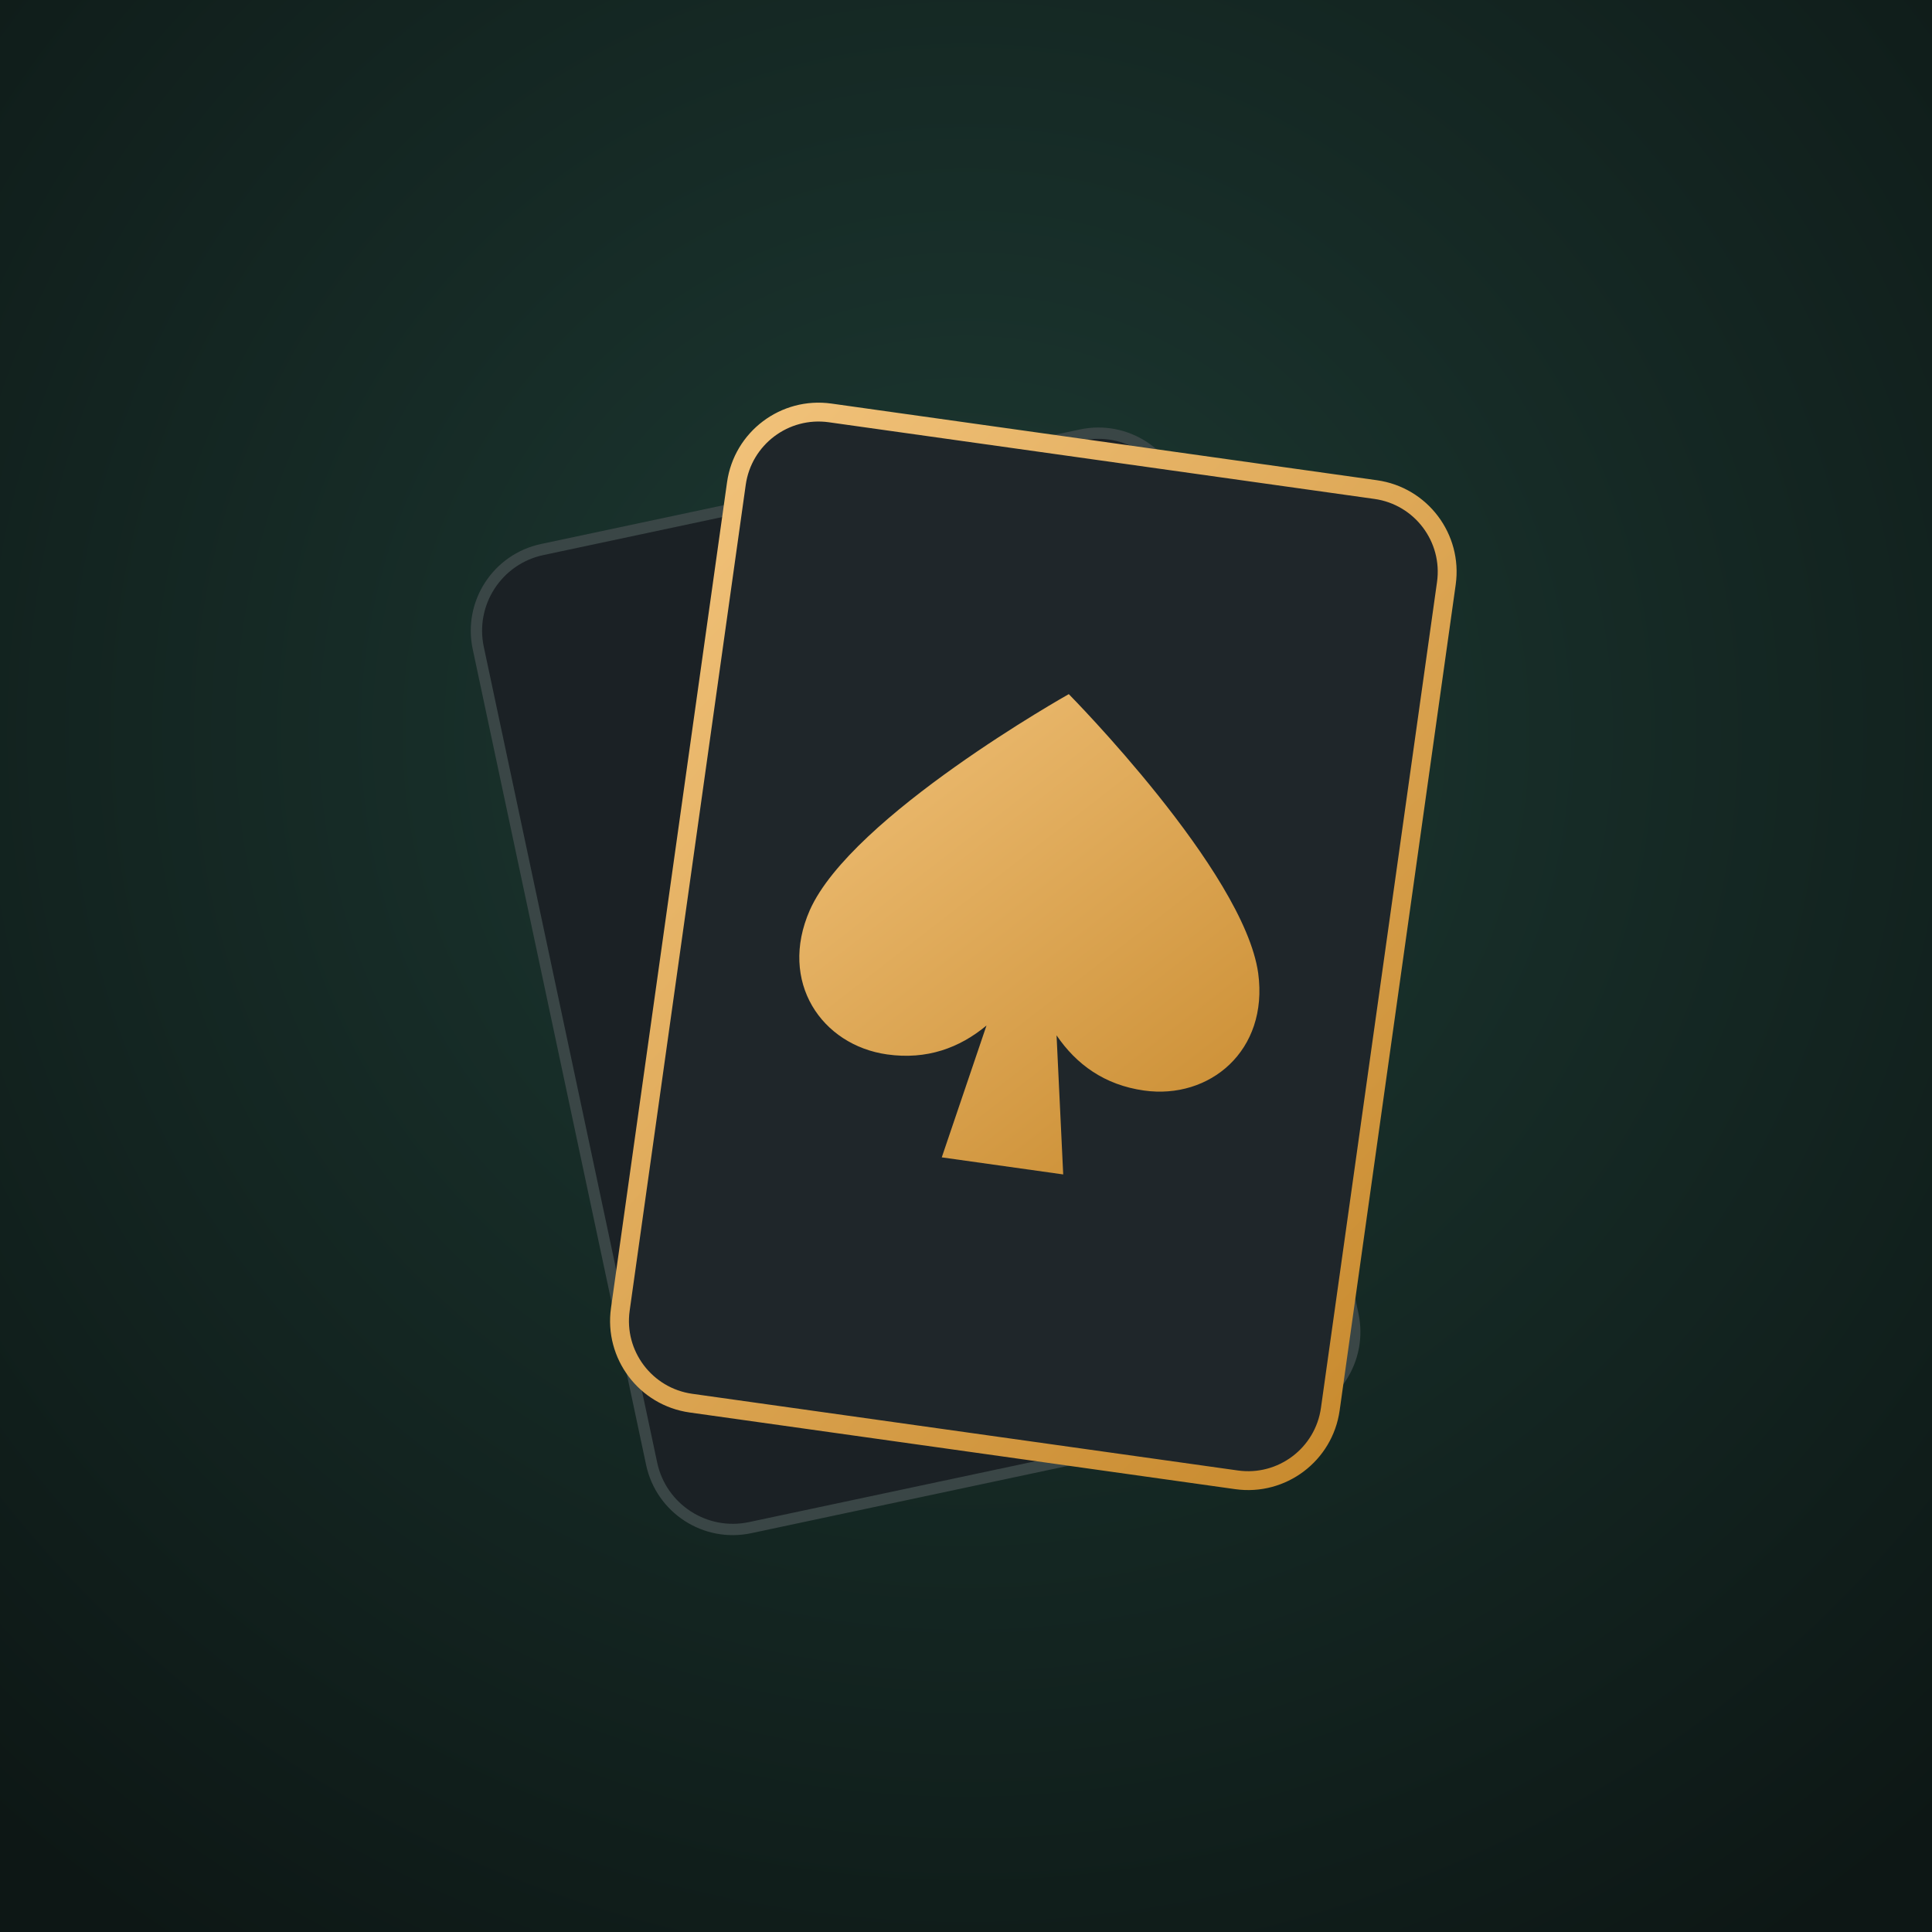
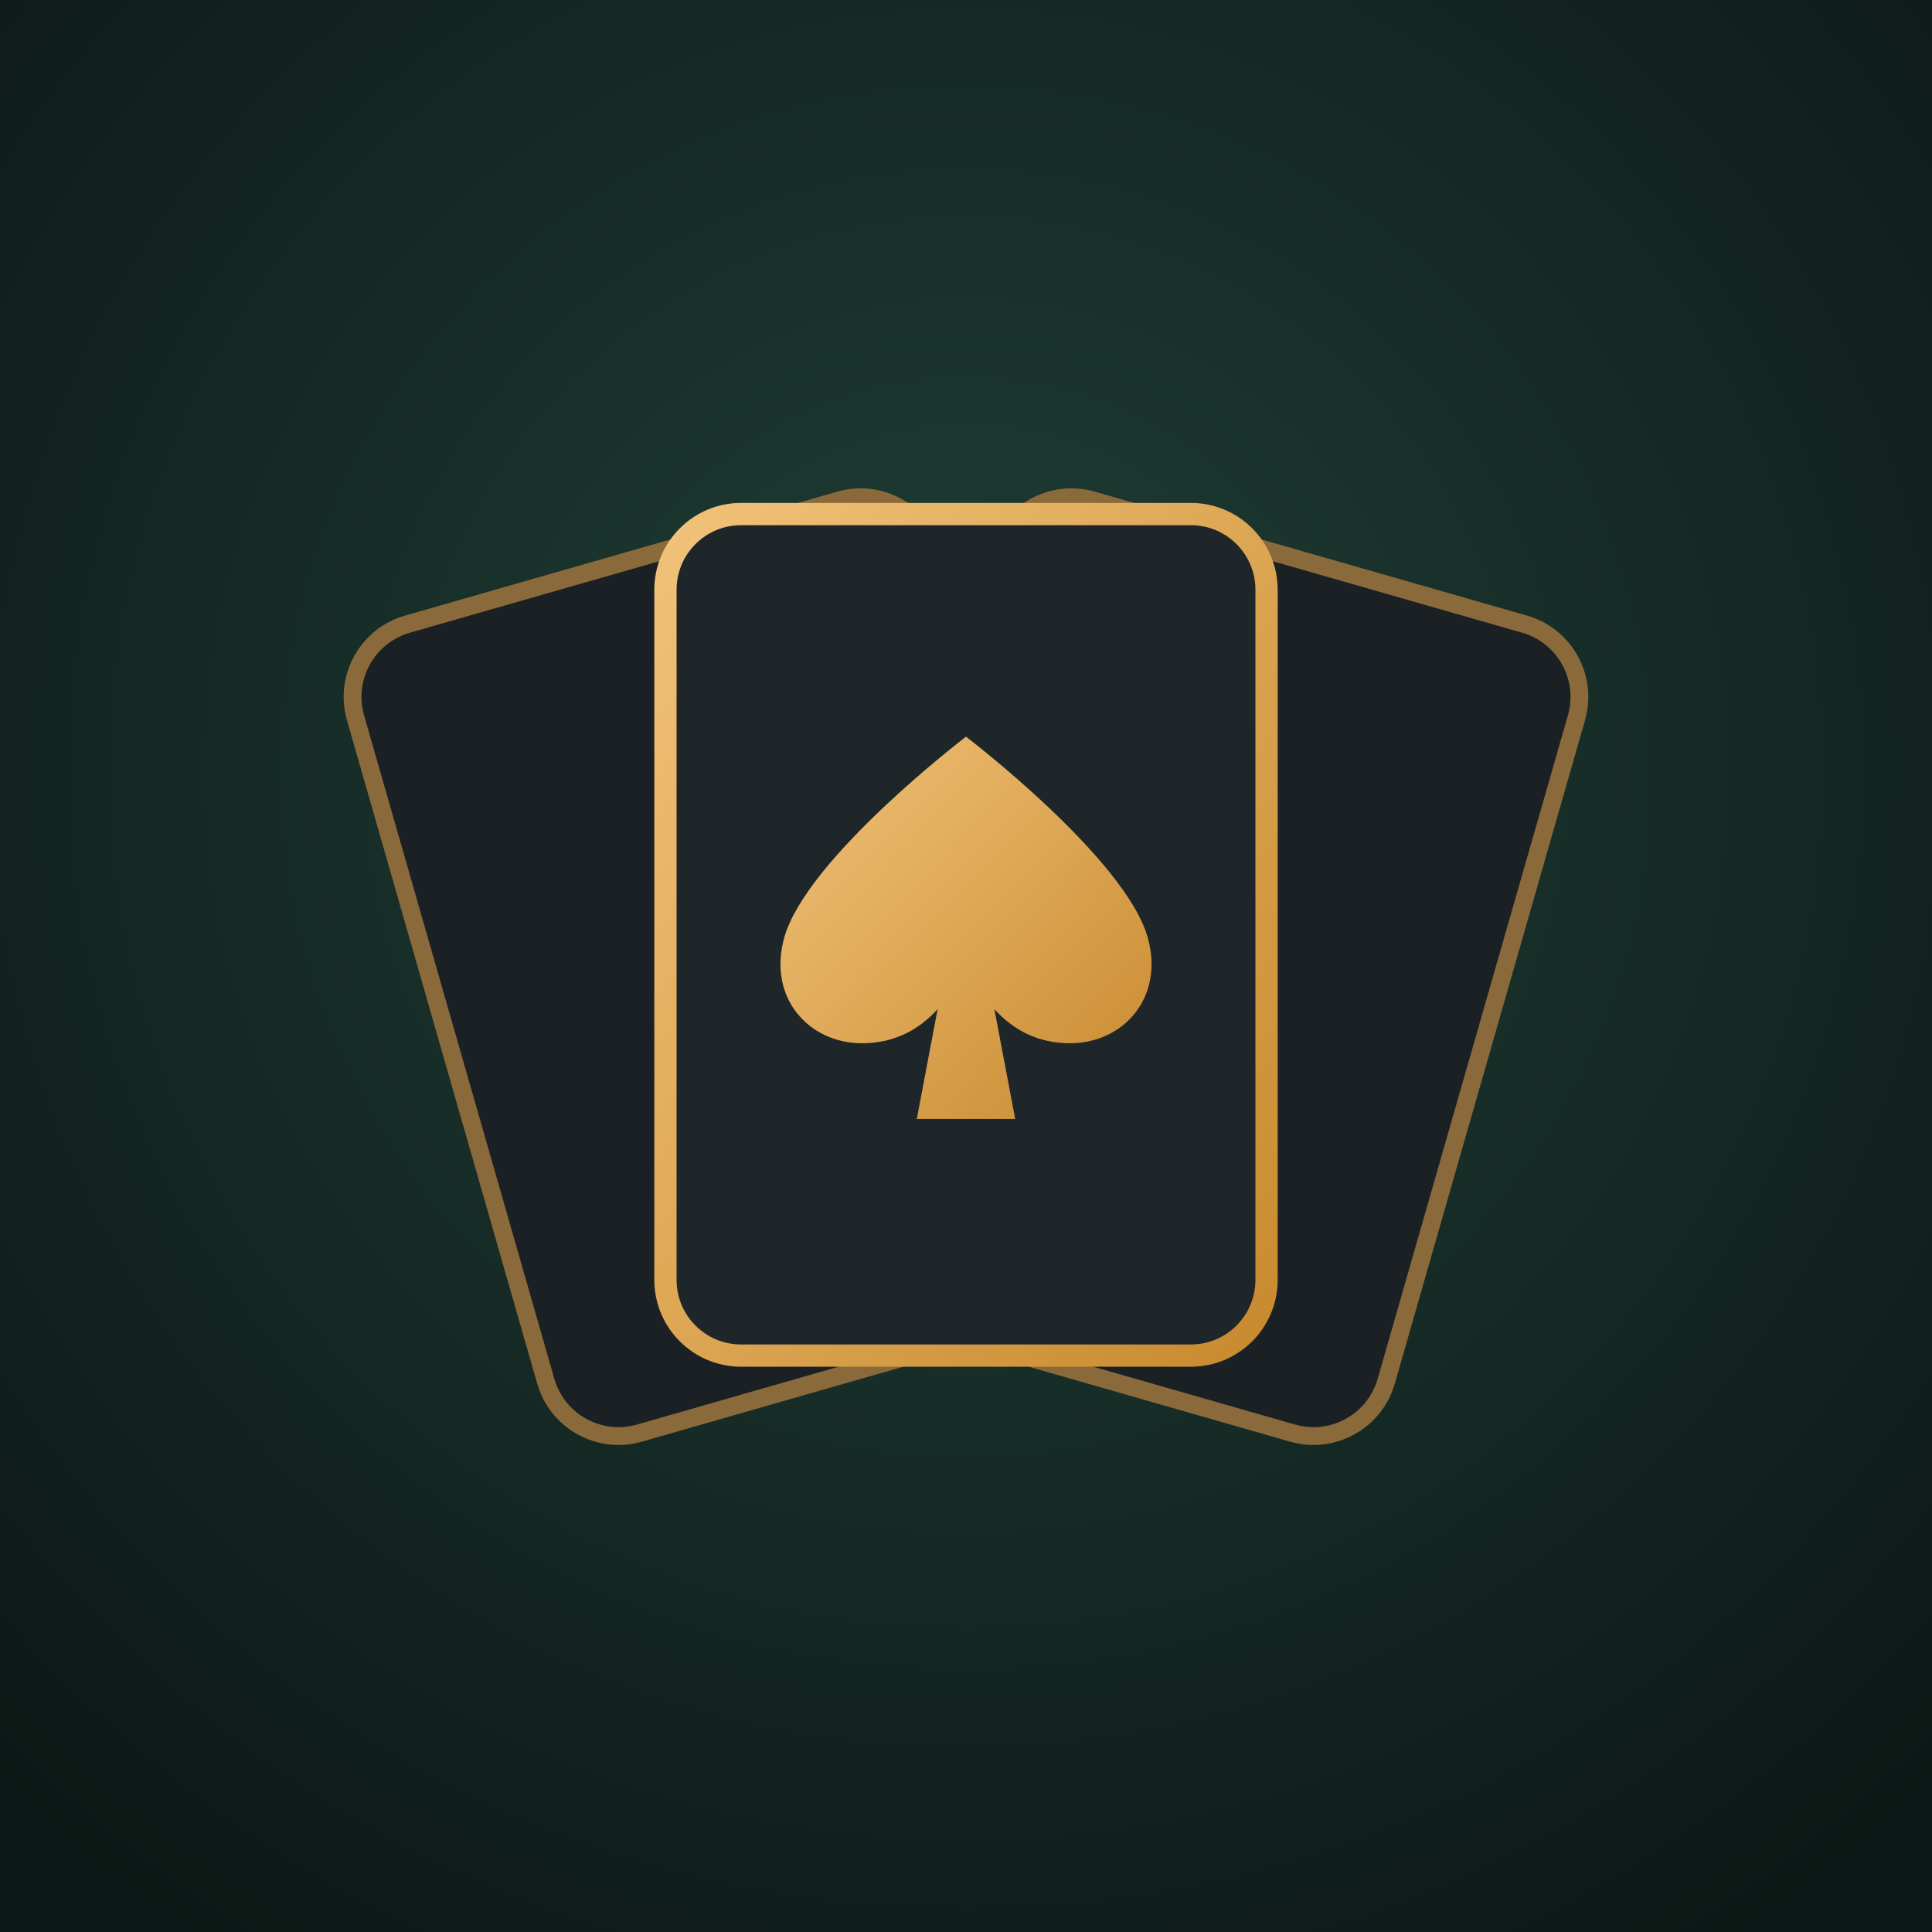
<svg xmlns="http://www.w3.org/2000/svg" viewBox="0 0 1024 1024">
  <defs>
-     <radialGradient id="felt" cx="50%" cy="38%" r="75%">
-       <stop offset="0" stop-color="#1d3a33" />
+     <radialGradient id="felt" cx="50%" cy="40%" r="72%">
+       <stop offset="0" stop-color="#1f3f37" />
      <stop offset="1" stop-color="#0d1715" />
    </radialGradient>
    <linearGradient id="brass" x1="0" y1="0" x2="1" y2="1">
      <stop offset="0" stop-color="#f1c27a" />
      <stop offset="1" stop-color="#c88a2e" />
    </linearGradient>
  </defs>
  <rect width="1024" height="1024" fill="url(#felt)" />
-   <g transform="rotate(-12 512 540)">
-     <rect x="300" y="250" width="380" height="530" rx="44" fill="#1b2125" stroke="#3a4646" stroke-width="6" />
-   </g>
-   <g transform="rotate(8 512 540)">
-     <rect x="352" y="232" width="380" height="530" rx="44" fill="#1f262a" stroke="url(#brass)" stroke-width="10" />
-     <path transform="translate(392 337) scale(12.5)" fill="url(#brass)" d="M12 2s-8.4 6.4-9.6 10.6c-.9 3.2 1.3 5.6 4.1 5.6 1.7 0 3-.7 4-1.8l-1.1 5.8h5.2l-1.1-5.8c1 1.1 2.3 1.8 4 1.8 2.8 0 5-2.4 4.1-5.6C20.4 8.4 12 2 12 2z" />
+   <g transform="translate(512 512) scale(1.18) translate(-512 -512)">
+     <g transform="rotate(-16 512 867)">
+       <rect x="377" y="309" width="270" height="378" rx="34" fill="#1a2024" stroke="#8a6a3a" stroke-width="8" />
+     </g>
+     <g transform="rotate(16 512 867)">
+       <rect x="377" y="309" width="270" height="378" rx="34" fill="#1a2024" stroke="#8a6a3a" stroke-width="8" />
+     </g>
+     <rect x="377" y="309" width="270" height="378" rx="34" fill="#1f262a" stroke="url(#brass)" stroke-width="10" />
+     <path transform="translate(410 392) scale(8.5)" fill="url(#brass)" d="M12 2s-8.4 6.4-9.6 10.6c-.9 3.2 1.3 5.6 4.1 5.6 1.7 0 3-.7 4-1.8l-1.1 5.8h5.2l-1.1-5.8c1 1.1 2.3 1.8 4 1.8 2.8 0 5-2.4 4.1-5.6C20.4 8.4 12 2 12 2z" />
  </g>
</svg>
